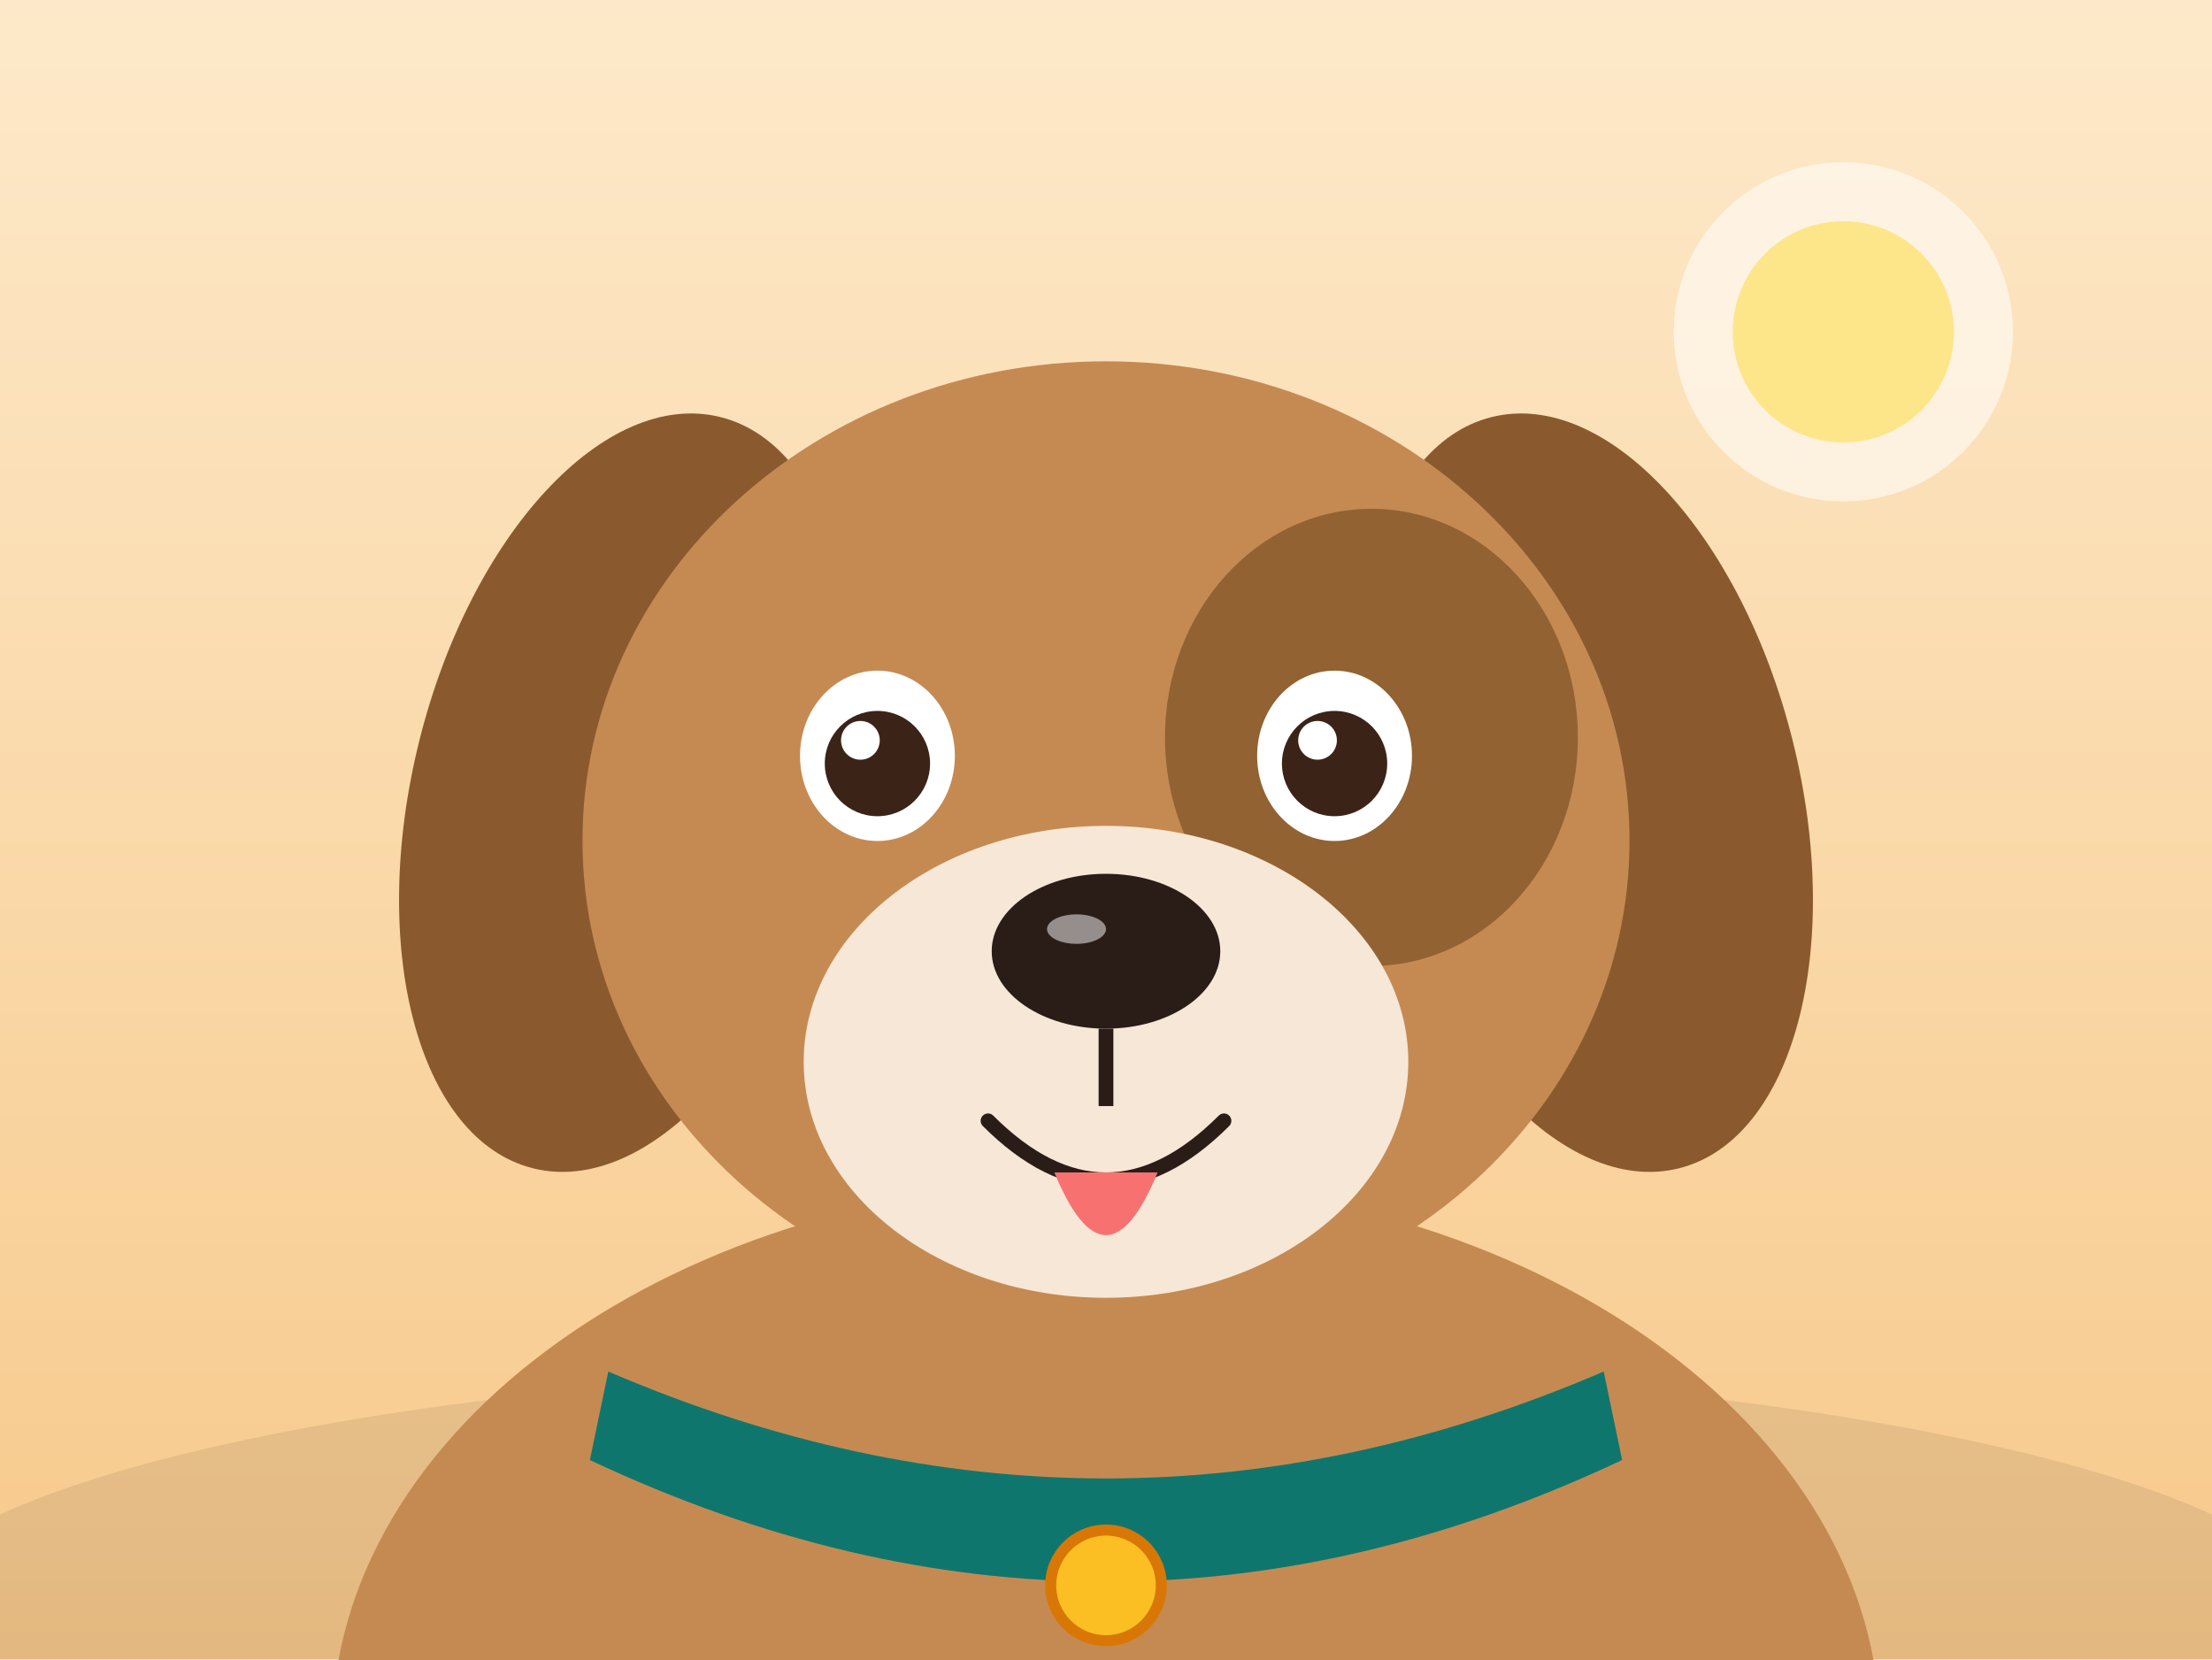
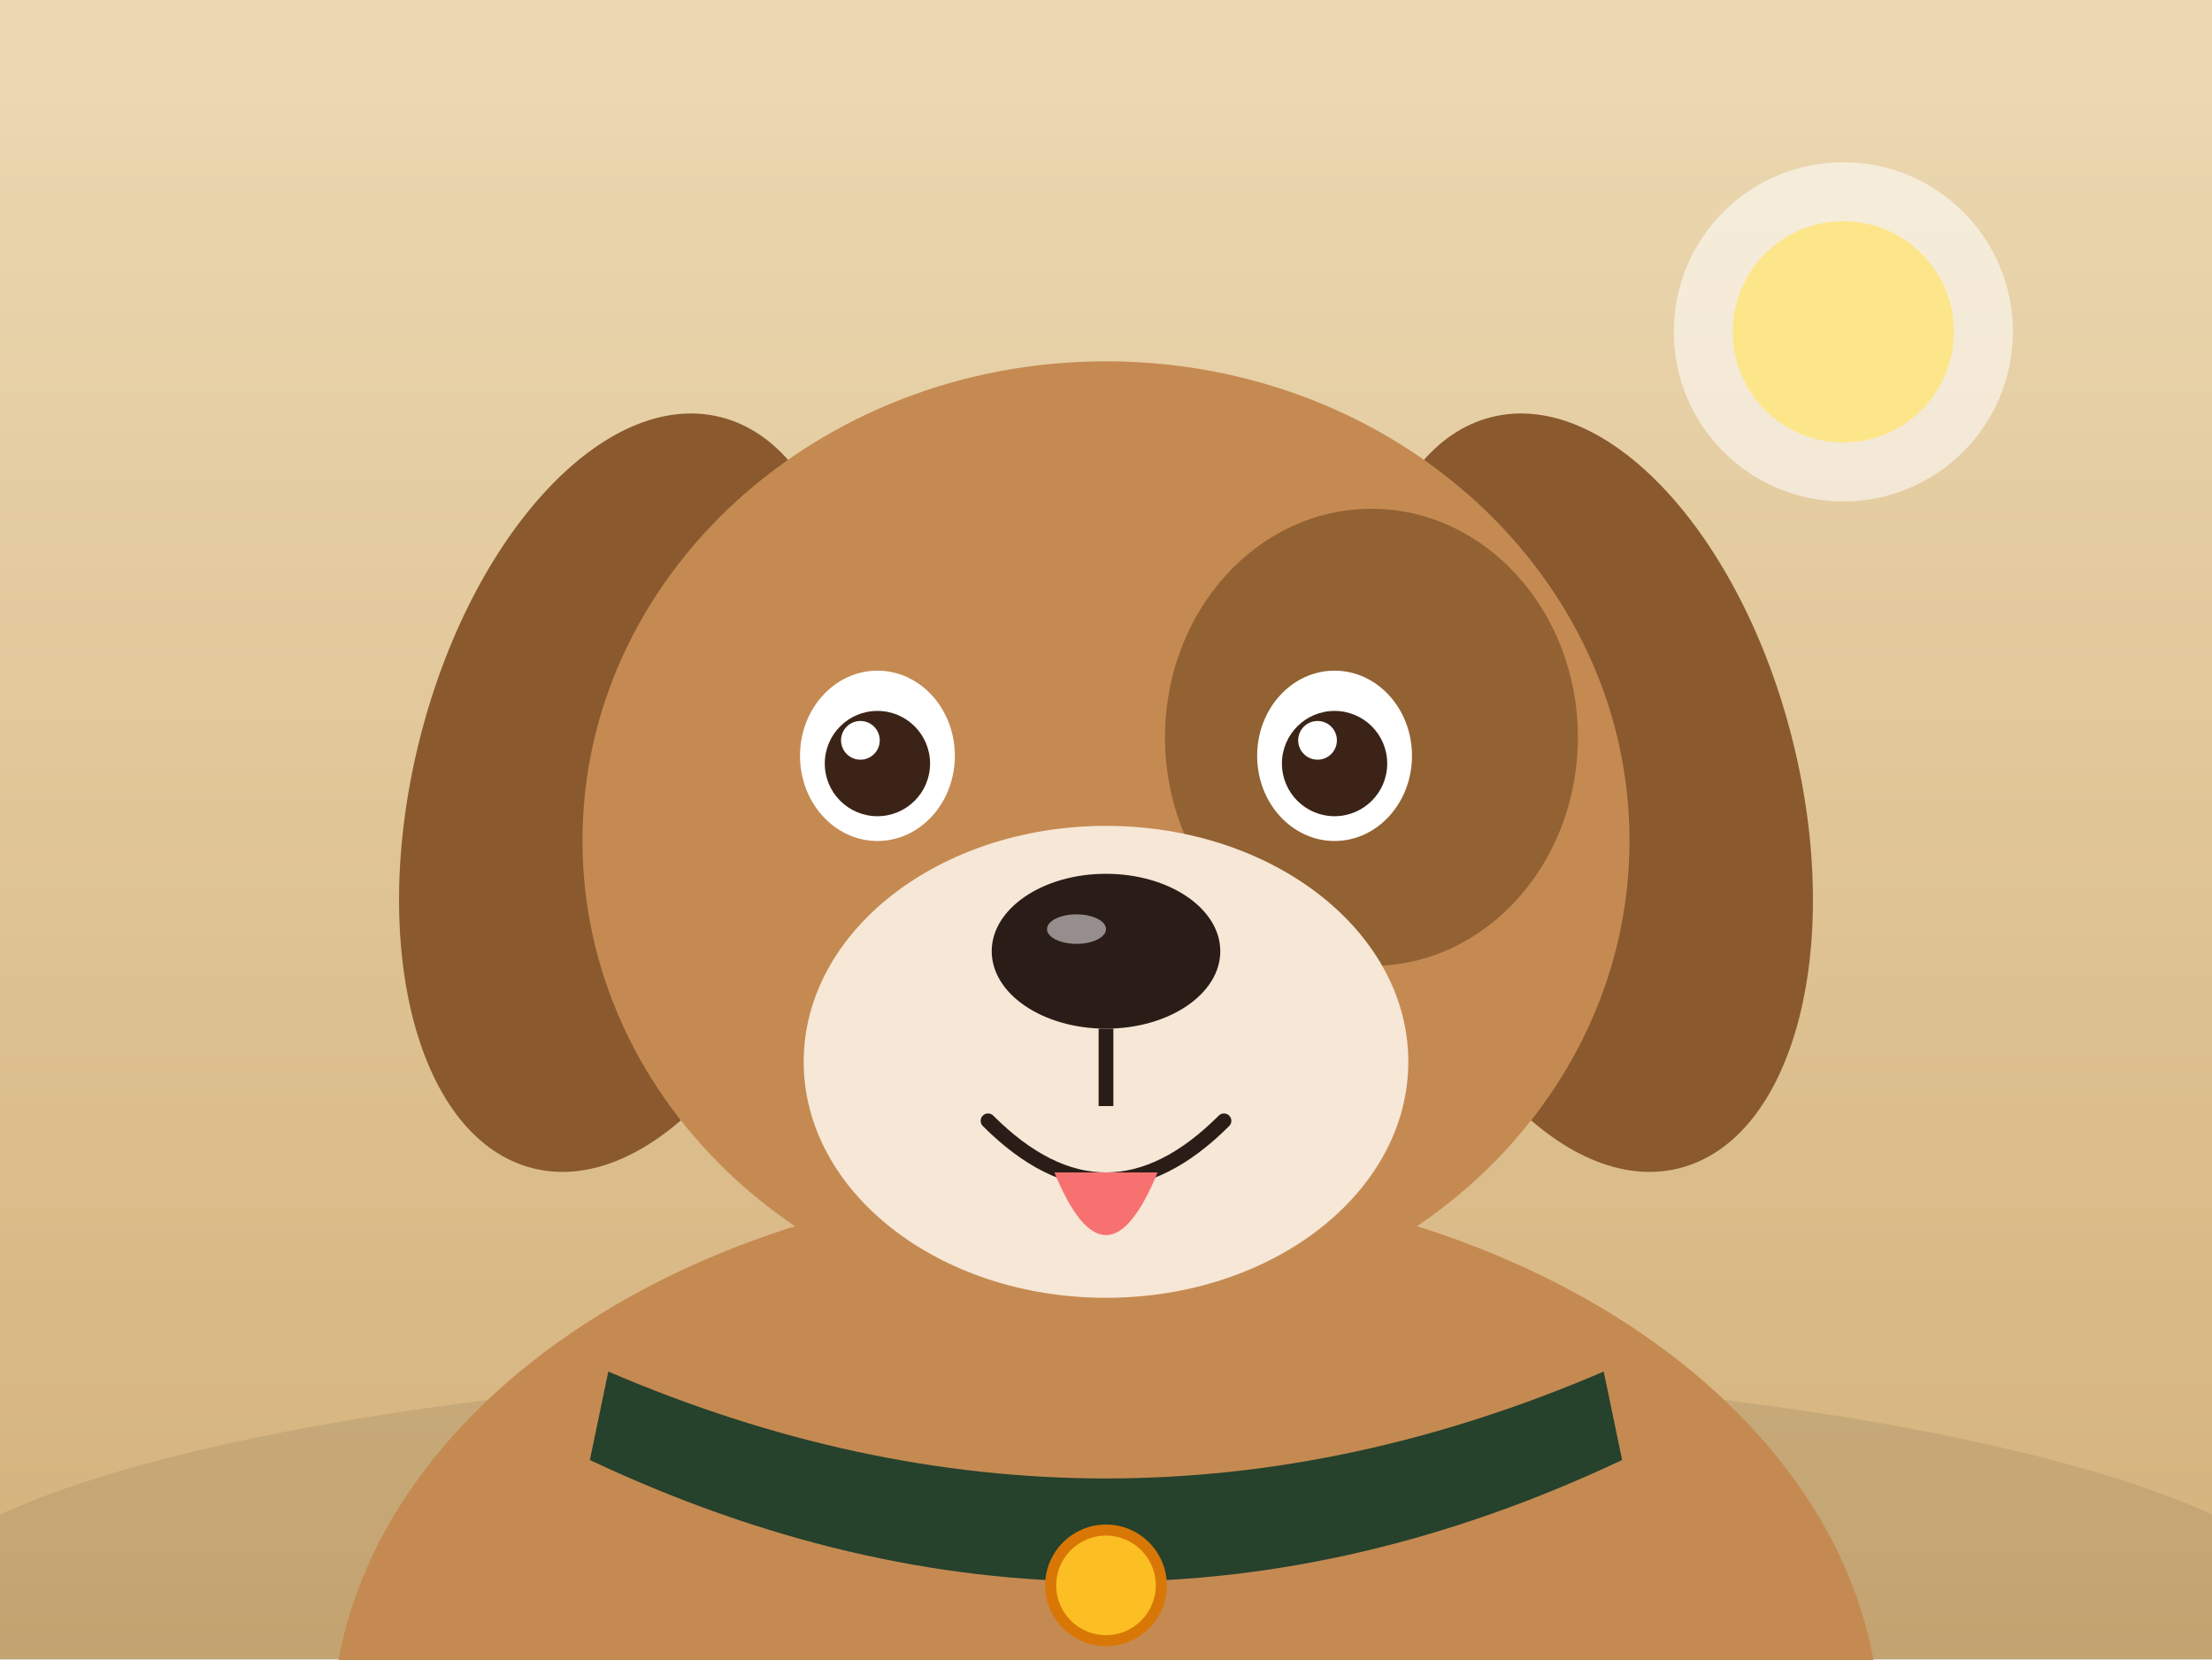
<svg xmlns="http://www.w3.org/2000/svg" viewBox="0 0 600 450" width="600" height="450">
  <defs>
    <linearGradient id="g" x1="0" y1="0" x2="0" y2="1">
-       <stop offset="0" stop-color="#fde9c9" />
-       <stop offset="1" stop-color="#f7c98b" />
+       <stop offset="0" stop-color="#ecd9b3" />
+       <stop offset="1" stop-color="#d4b17a" />
    </linearGradient>
  </defs>
  <rect width="600" height="450" fill="url(#g)" />
  <ellipse cx="300" cy="440" rx="330" ry="70" fill="#000" opacity=".08" />
  <circle cx="500" cy="90" r="46" fill="#fff" opacity=".55" />
  <circle cx="500" cy="90" r="30" fill="#fde68a" />
  <ellipse cx="300" cy="470" rx="210" ry="150" fill="#c58a52" />
-   <path d="M165 372 Q300 430 435 372 L440 396 Q300 462 160 396Z" fill="#0f766e" />
+   <path d="M165 372 Q300 430 435 372 L440 396 Q300 462 160 396Z" fill="#26412c" />
  <circle cx="300" cy="430" r="15" fill="#fbbf24" stroke="#d97706" stroke-width="3" />
  <ellipse cx="170" cy="215" rx="58" ry="105" fill="#8a5a2e" transform="rotate(14 170 215)" />
  <ellipse cx="430" cy="215" rx="58" ry="105" fill="#8a5a2e" transform="rotate(-14 430 215)" />
  <ellipse cx="300" cy="228" rx="142" ry="130" fill="#c58a52" />
  <ellipse cx="372" cy="200" rx="56" ry="62" fill="#8a5a2e" opacity=".85" />
  <ellipse cx="300" cy="288" rx="82" ry="64" fill="#f6e7d6" />
  <ellipse cx="238" cy="205" rx="21" ry="23.1" fill="#fff" />
  <circle cx="238" cy="207.1" r="14.28" fill="#3b2417" />
  <circle cx="233.38" cy="200.8" r="5.25" fill="#fff" />
  <ellipse cx="362" cy="205" rx="21" ry="23.1" fill="#fff" />
  <circle cx="362" cy="207.1" r="14.28" fill="#3b2417" />
  <circle cx="357.38" cy="200.8" r="5.25" fill="#fff" />
  <ellipse cx="300" cy="258" rx="31" ry="21" fill="#2a1d18" />
  <ellipse cx="292" cy="252" rx="8" ry="4" fill="#fff" opacity=".5" />
  <path d="M300 279 L300 300" stroke="#2a1d18" stroke-width="4" />
  <path d="M268 304 Q300 336 332 304" stroke="#2a1d18" stroke-width="4" fill="none" stroke-linecap="round" />
  <path d="M286 318 Q300 352 314 318Z" fill="#f87171" />
</svg>
